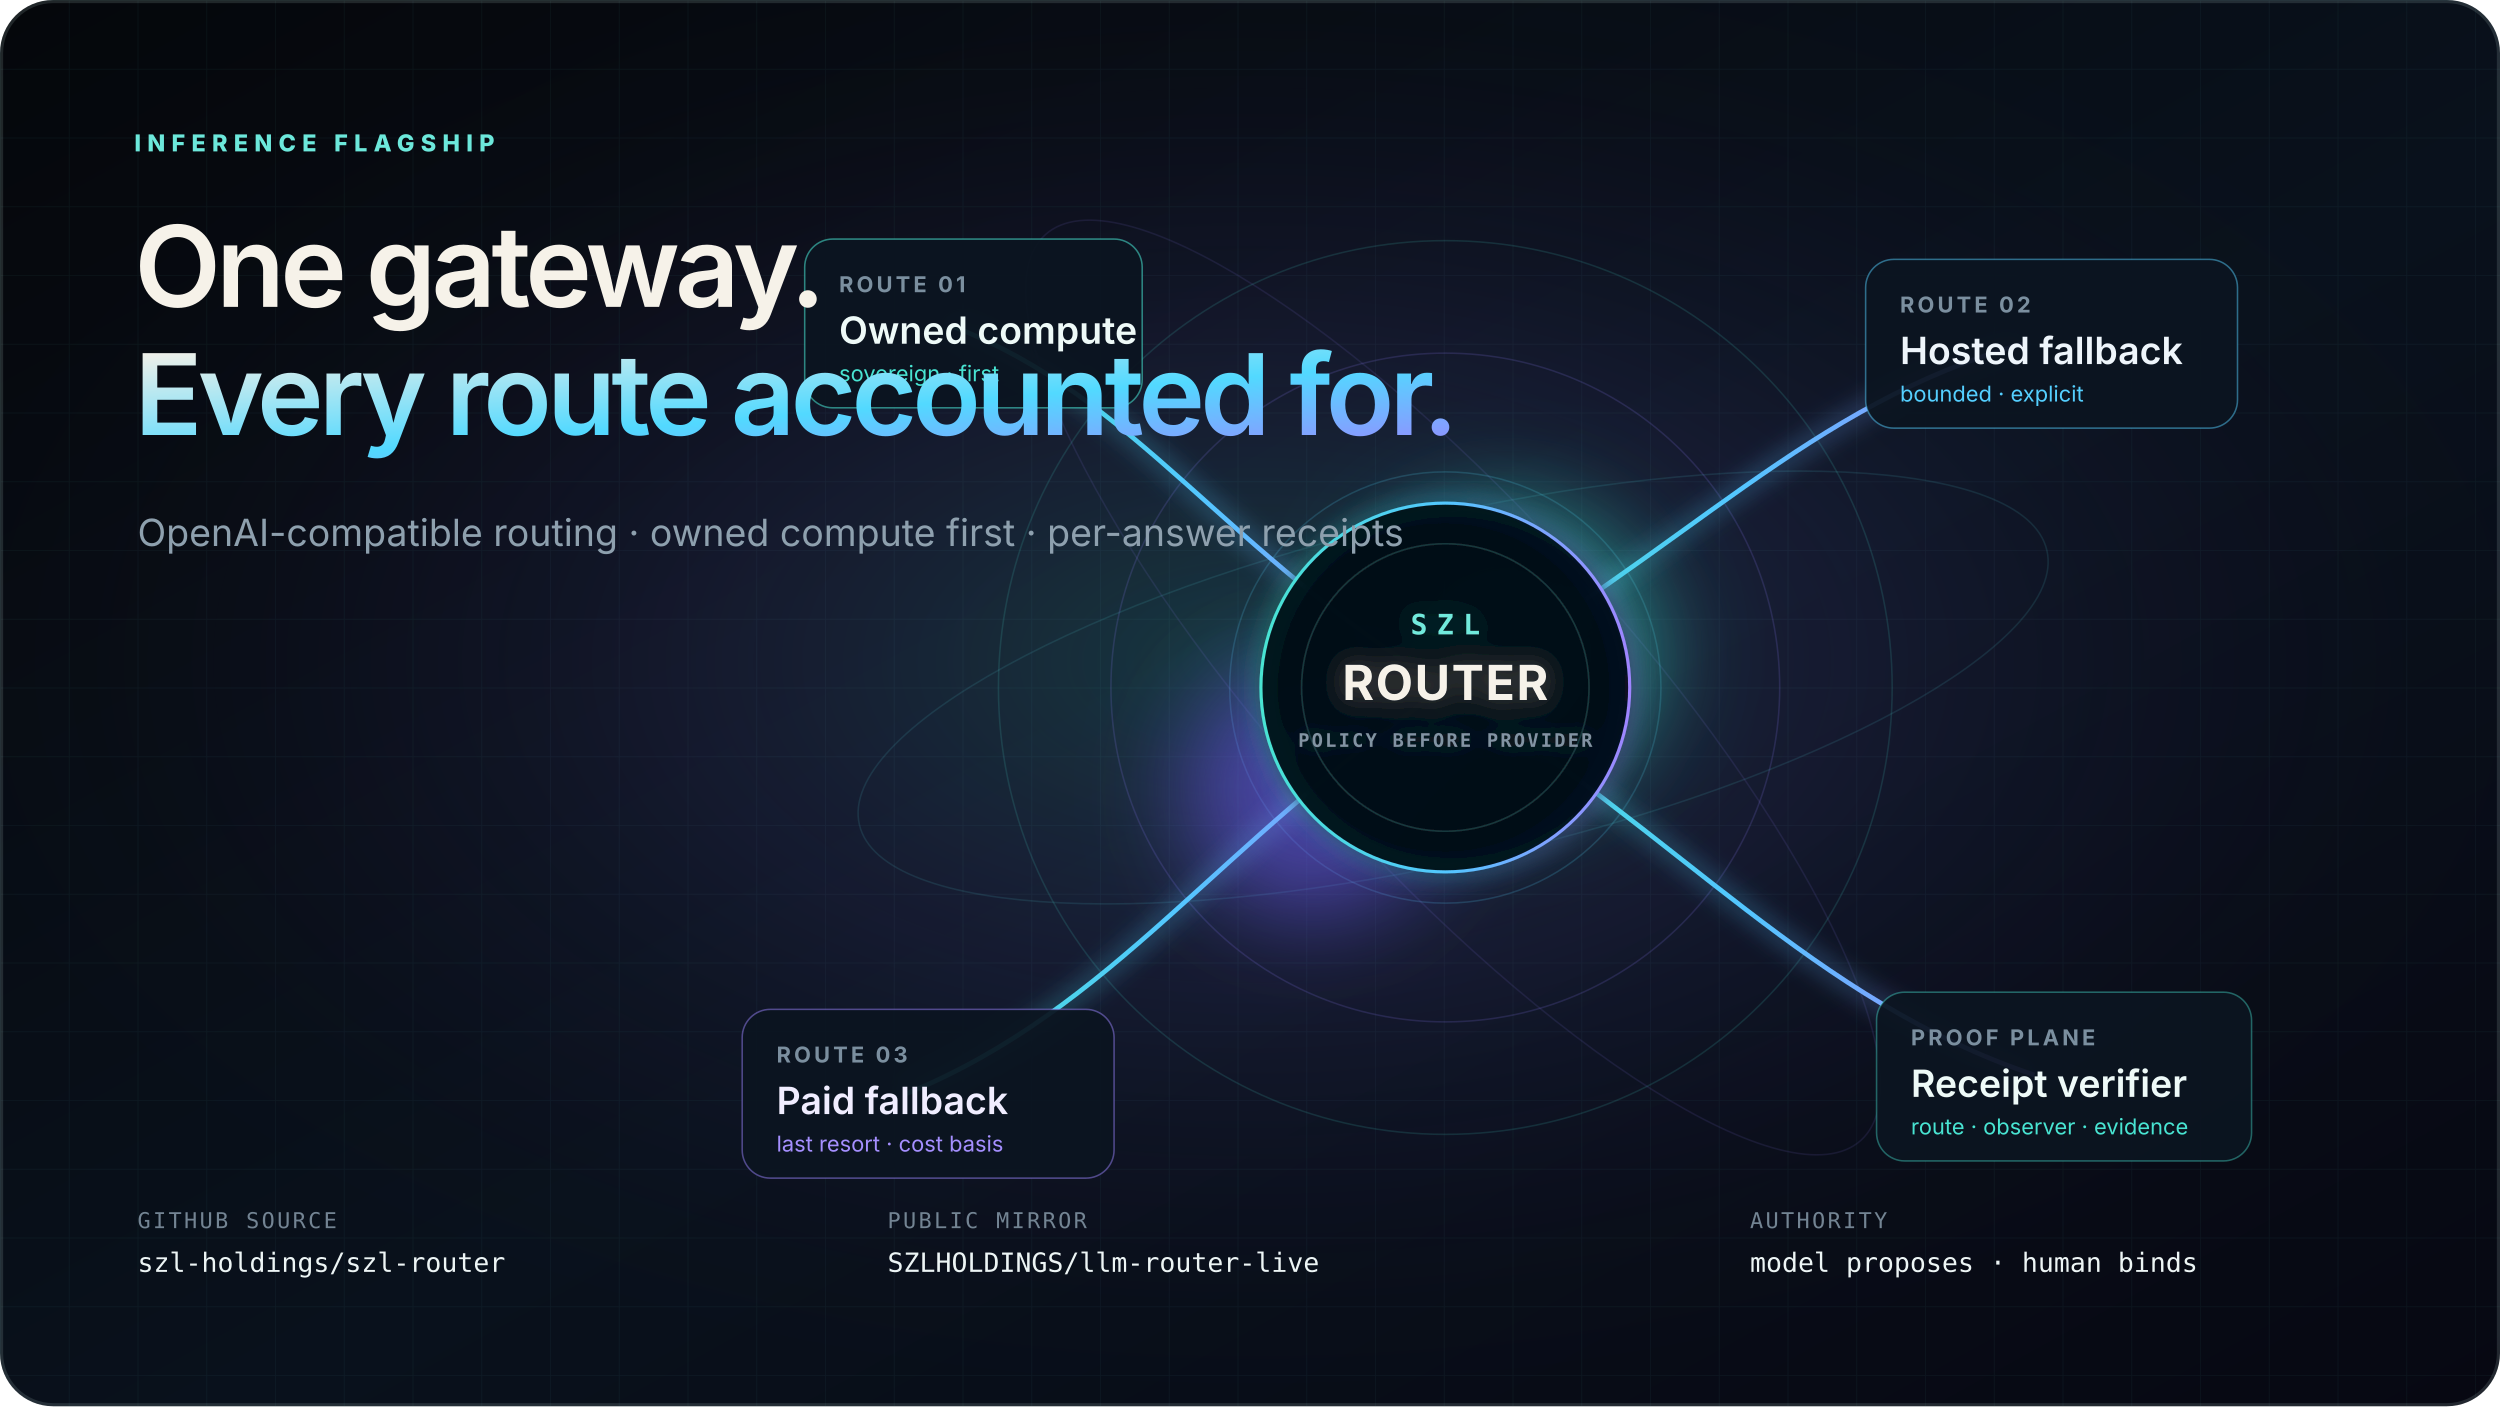
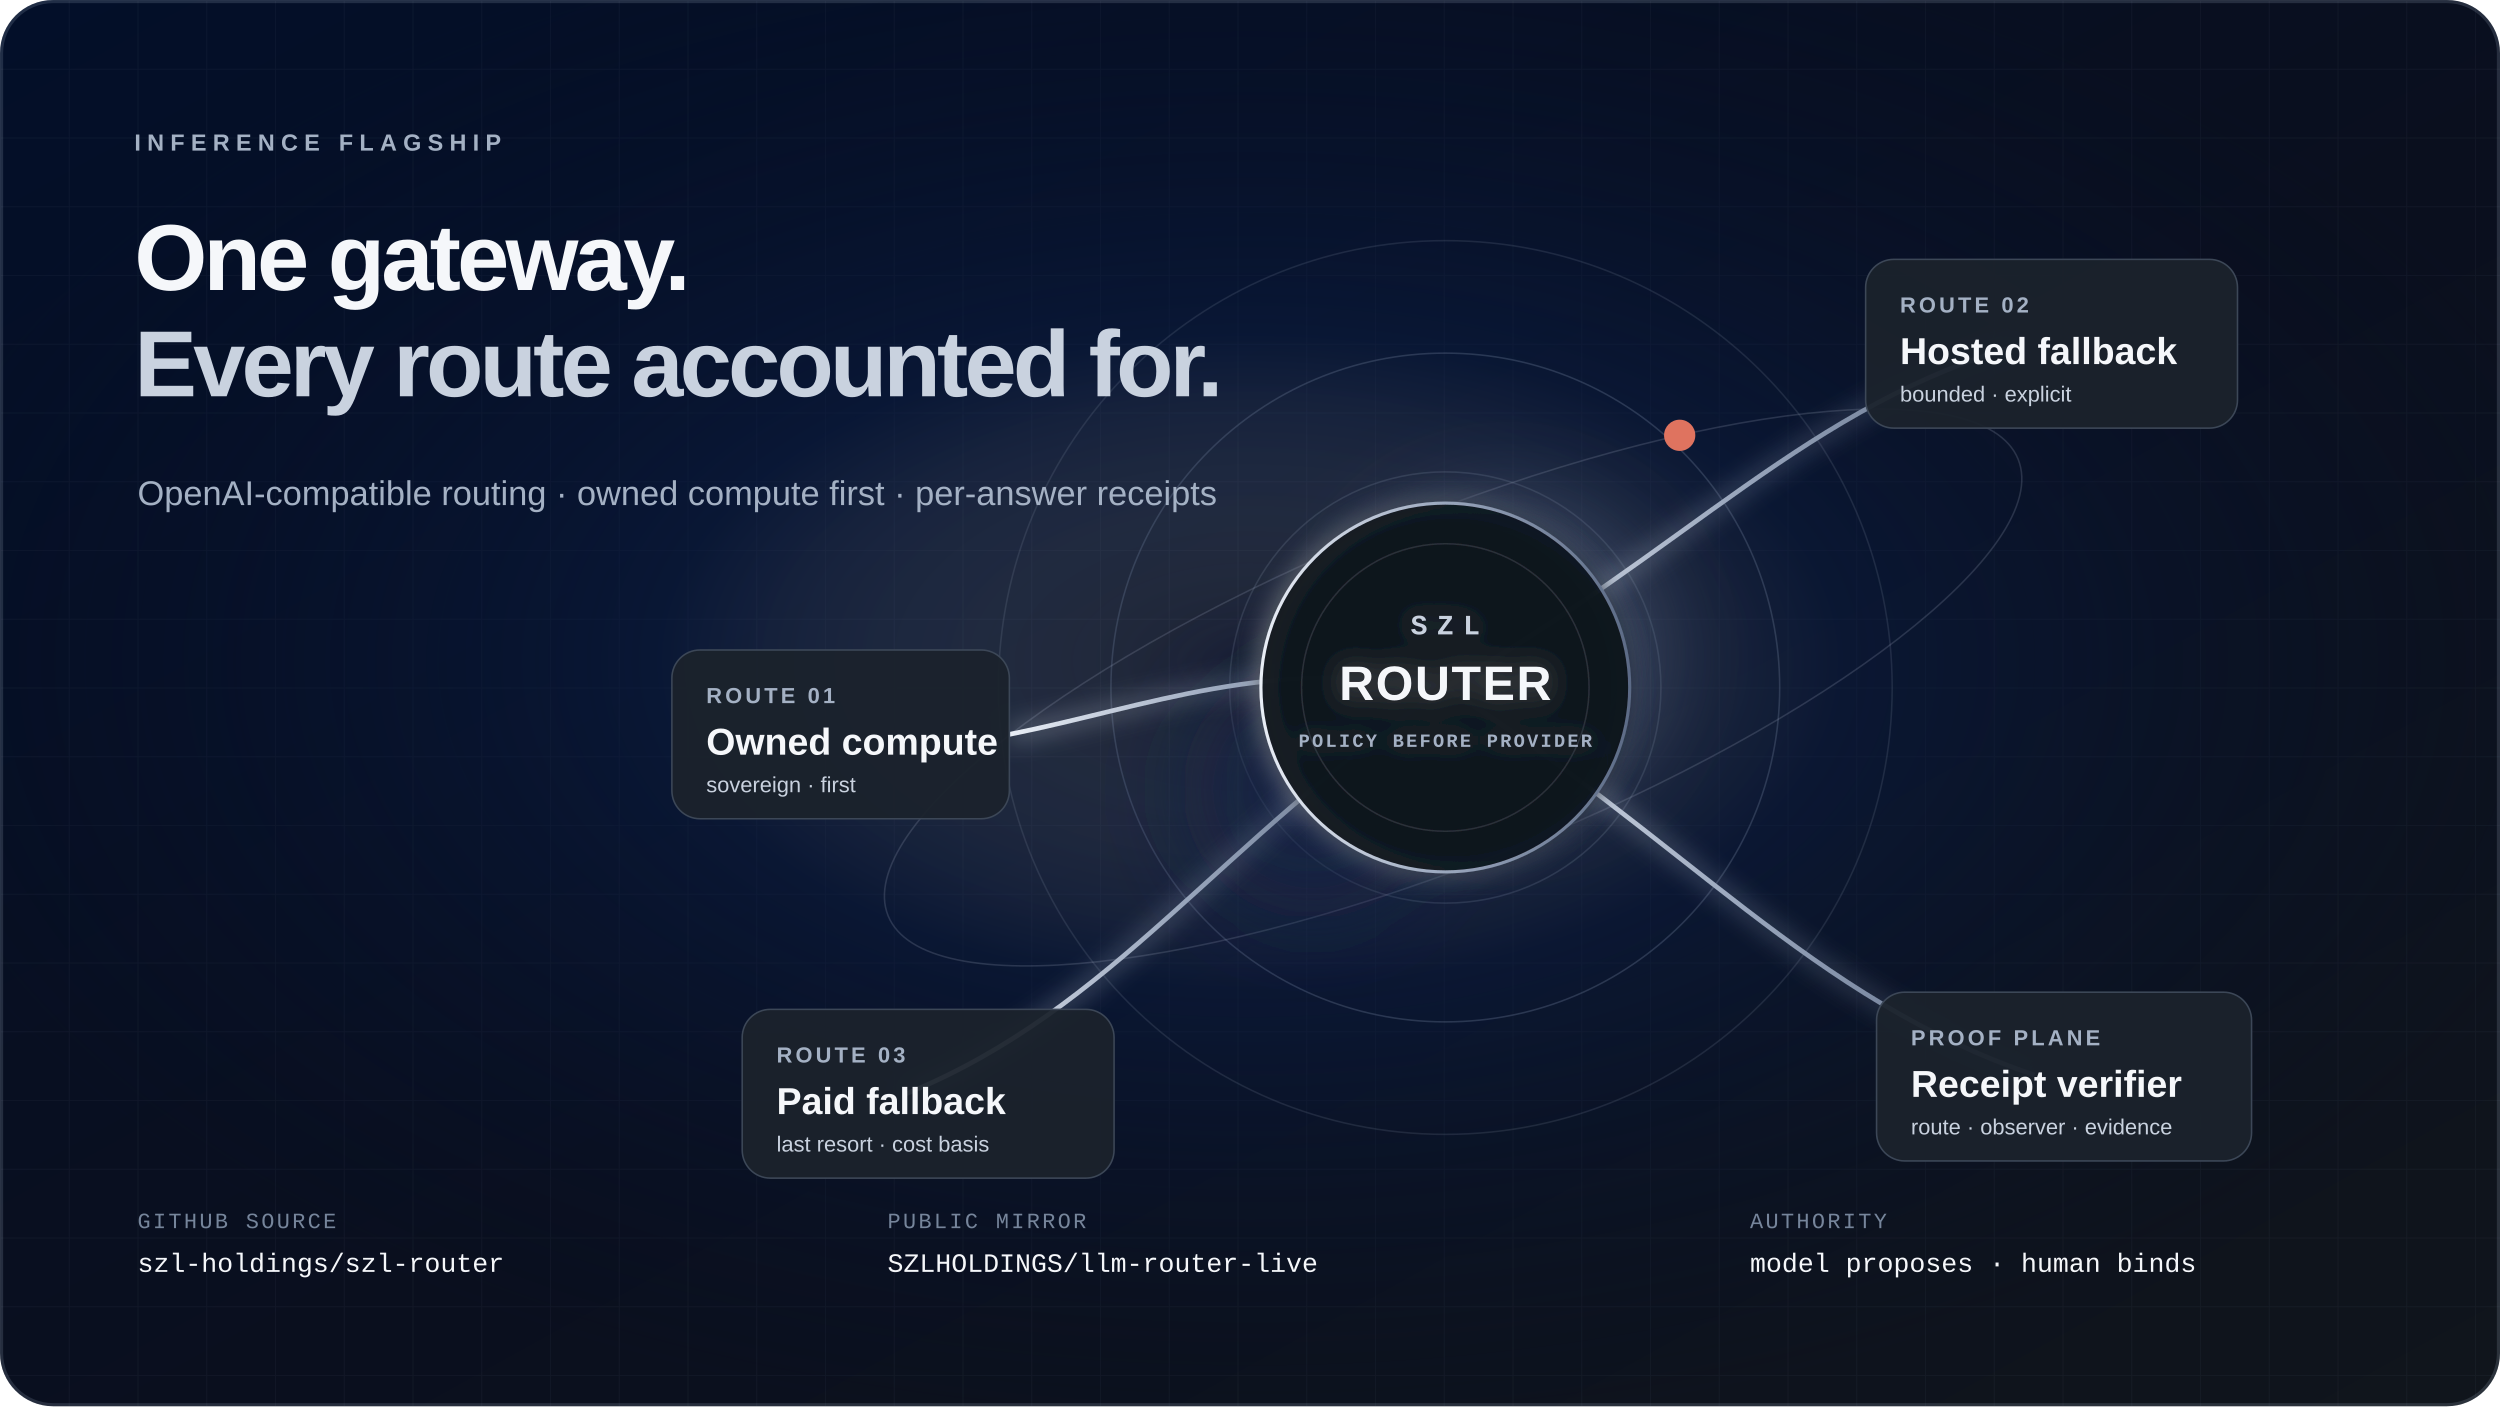
<svg xmlns="http://www.w3.org/2000/svg" width="1600" height="900" viewBox="0 0 1600 900" role="img" aria-labelledby="title desc">
  <defs>
    <linearGradient id="bg" x1="0" y1="0" x2="1" y2="1">
-       <stop offset="0" stop-color="#05070b" />
-       <stop offset="0.55" stop-color="#09111c" />
-       <stop offset="1" stop-color="#070812" />
+       <stop offset="0" stop-color="#030F29" />
+       <stop offset="0.55" stop-color="#0a0f1e" />
+       <stop offset="1" stop-color="#10151c" />
    </linearGradient>
    <radialGradient id="aura" cx="50%" cy="47%" r="56%">
-       <stop offset="0" stop-color="#48e4d2" stop-opacity="0.2" />
-       <stop offset="0.42" stop-color="#8e7cff" stop-opacity="0.09" />
-       <stop offset="1" stop-color="#05070b" stop-opacity="0" />
+       <stop offset="0" stop-color="#9AA7BD" stop-opacity="0.12" />
+       <stop offset="0.42" stop-color="#0a1e47" stop-opacity="0.5" />
+       <stop offset="1" stop-color="#030F29" stop-opacity="0" />
    </radialGradient>
    <linearGradient id="route" x1="0" y1="0" x2="1" y2="0">
-       <stop offset="0" stop-color="#48e4d2" />
-       <stop offset="0.5" stop-color="#52c7ff" />
-       <stop offset="1" stop-color="#9f85ff" />
-     </linearGradient>
-     <linearGradient id="mark" x1="0" y1="0" x2="1" y2="1">
-       <stop offset="0" stop-color="#f5f1e8" />
-       <stop offset="0.55" stop-color="#52d9ff" />
-       <stop offset="1" stop-color="#9b84ff" />
+       <stop offset="0" stop-color="#E9EEF6" />
+       <stop offset="0.5" stop-color="#9AA7BD" />
+       <stop offset="1" stop-color="#5C6B86" />
    </linearGradient>
    <pattern id="grid" width="44" height="44" patternUnits="userSpaceOnUse">
-       <path d="M44 0H0V44" fill="none" stroke="#5edee8" stroke-opacity="0.055" stroke-width="1" />
+       <path d="M44 0H0V44" fill="none" stroke="#9AA7BD" stroke-opacity="0.06" stroke-width="1" />
    </pattern>
    <filter id="glow" x="-50%" y="-50%" width="200%" height="200%">
      <feGaussianBlur stdDeviation="8" result="blur" />
      <feMerge>
        <feMergeNode in="blur" />
        <feMergeNode in="SourceGraphic" />
      </feMerge>
    </filter>
    <filter id="soft" x="-50%" y="-50%" width="200%" height="200%">
      <feGaussianBlur stdDeviation="30" />
    </filter>
  </defs>
  <rect width="1600" height="900" rx="34" fill="url(#bg)" />
  <rect width="1600" height="900" rx="34" fill="url(#grid)" />
  <rect width="1600" height="900" rx="34" fill="url(#aura)" />
-   <circle cx="925" cy="440" r="286" fill="none" stroke="#49dacb" stroke-opacity="0.15" />
-   <circle cx="925" cy="440" r="214" fill="none" stroke="#8f7cff" stroke-opacity="0.17" />
-   <circle cx="925" cy="440" r="138" fill="none" stroke="#55d9ff" stroke-opacity="0.18" />
-   <ellipse cx="930" cy="440" rx="390" ry="110" fill="none" stroke="#59e0e5" stroke-opacity="0.12" transform="rotate(-13 930 440)" />
-   <ellipse cx="930" cy="440" rx="390" ry="110" fill="none" stroke="#9980ff" stroke-opacity="0.11" transform="rotate(48 930 440)" />
+   <circle cx="925" cy="440" r="286" fill="none" stroke="#9AA7BD" stroke-opacity="0.15" />
+   <circle cx="925" cy="440" r="214" fill="none" stroke="#5C6B86" stroke-opacity="0.4" />
+   <circle cx="925" cy="440" r="138" fill="none" stroke="#9AA7BD" stroke-opacity="0.18" />
+   <ellipse cx="930" cy="440" rx="390" ry="110" fill="none" stroke="#9AA7BD" stroke-opacity="0.22" transform="rotate(-22 930 440)" />
+   <circle cx="1075" cy="278.6" r="10" fill="#DF735F" />
  <g opacity="0.52" filter="url(#soft)">
-     <circle cx="965" cy="418" r="95" fill="#38e6d0" />
-     <circle cx="840" cy="505" r="82" fill="#735aff" />
+     <circle cx="965" cy="418" r="95" fill="#5C6B86" />
+     <circle cx="840" cy="505" r="82" fill="#0a1e47" />
  </g>
  <g stroke="url(#route)" stroke-width="3" fill="none" filter="url(#glow)">
-     <path d="M925 440C782 352 728 255 610 209" />
+     <path d="M925 440C812 420 736 452 646 470" />
    <path d="M925 440C1080 352 1158 258 1295 220" />
    <path d="M925 440C778 540 714 645 580 700" />
    <path d="M925 440C1077 536 1160 640 1302 688" />
  </g>
-   <g font-family="Inter,Segoe UI,Arial,sans-serif">
-     <g transform="translate(515 153)">
-       <rect width="216" height="108" rx="18" fill="#0b1520" fill-opacity="0.94" stroke="#48e4d2" stroke-opacity="0.55" />
-       <text x="22" y="34" fill="#7b8f9f" font-size="14" font-weight="700" letter-spacing="2">ROUTE 01</text>
-       <text x="22" y="67" fill="#eefaf8" font-size="24" font-weight="600">Owned compute</text>
-       <text x="22" y="91" fill="#48e4d2" font-size="14">sovereign · first</text>
+   <g font-family="system-ui, -apple-system, 'Segoe UI', 'Helvetica Neue', 'Liberation Sans', Arial, sans-serif">
+     <g transform="translate(430 416)">
+       <rect width="216" height="108" rx="18" fill="#1b222c" fill-opacity="0.94" stroke="#3c4757" />
+       <text x="22" y="34" fill="#a4b1c4" font-size="14" font-weight="700" letter-spacing="2">ROUTE 01</text>
+       <text x="22" y="67" fill="#f5f7fa" font-size="24" font-weight="600">Owned compute</text>
+       <text x="22" y="91" fill="#c9d2df" font-size="14">sovereign · first</text>
    </g>
    <g transform="translate(1194 166)">
-       <rect width="238" height="108" rx="18" fill="#0b1520" fill-opacity="0.94" stroke="#54cfff" stroke-opacity="0.48" />
-       <text x="22" y="34" fill="#7b8f9f" font-size="14" font-weight="700" letter-spacing="2">ROUTE 02</text>
-       <text x="22" y="67" fill="#eef5fb" font-size="24" font-weight="600">Hosted fallback</text>
-       <text x="22" y="91" fill="#54cfff" font-size="14">bounded · explicit</text>
+       <rect width="238" height="108" rx="18" fill="#1b222c" fill-opacity="0.94" stroke="#3c4757" />
+       <text x="22" y="34" fill="#a4b1c4" font-size="14" font-weight="700" letter-spacing="2">ROUTE 02</text>
+       <text x="22" y="67" fill="#f5f7fa" font-size="24" font-weight="600">Hosted fallback</text>
+       <text x="22" y="91" fill="#c9d2df" font-size="14">bounded · explicit</text>
    </g>
    <g transform="translate(475 646)">
-       <rect width="238" height="108" rx="18" fill="#0b1520" fill-opacity="0.94" stroke="#9b84ff" stroke-opacity="0.48" />
-       <text x="22" y="34" fill="#7b8f9f" font-size="14" font-weight="700" letter-spacing="2">ROUTE 03</text>
-       <text x="22" y="67" fill="#f0edff" font-size="24" font-weight="600">Paid fallback</text>
-       <text x="22" y="91" fill="#a58fff" font-size="14">last resort · cost basis</text>
+       <rect width="238" height="108" rx="18" fill="#1b222c" fill-opacity="0.94" stroke="#3c4757" />
+       <text x="22" y="34" fill="#a4b1c4" font-size="14" font-weight="700" letter-spacing="2">ROUTE 03</text>
+       <text x="22" y="67" fill="#f5f7fa" font-size="24" font-weight="600">Paid fallback</text>
+       <text x="22" y="91" fill="#c9d2df" font-size="14">last resort · cost basis</text>
    </g>
    <g transform="translate(1201 635)">
-       <rect width="240" height="108" rx="18" fill="#0b1520" fill-opacity="0.94" stroke="#48e4d2" stroke-opacity="0.4" />
-       <text x="22" y="34" fill="#7b8f9f" font-size="14" font-weight="700" letter-spacing="2">PROOF PLANE</text>
-       <text x="22" y="67" fill="#eefaf8" font-size="24" font-weight="600">Receipt verifier</text>
-       <text x="22" y="91" fill="#48e4d2" font-size="14">route · observer · evidence</text>
+       <rect width="240" height="108" rx="18" fill="#1b222c" fill-opacity="0.94" stroke="#3c4757" />
+       <text x="22" y="34" fill="#a4b1c4" font-size="14" font-weight="700" letter-spacing="2">PROOF PLANE</text>
+       <text x="22" y="67" fill="#f5f7fa" font-size="24" font-weight="600">Receipt verifier</text>
+       <text x="22" y="91" fill="#c9d2df" font-size="14">route · observer · evidence</text>
    </g>
  </g>
  <g transform="translate(805 320)" filter="url(#glow)">
-     <circle cx="120" cy="120" r="118" fill="#071019" fill-opacity="0.94" stroke="url(#route)" stroke-width="2" />
-     <circle cx="120" cy="120" r="92" fill="none" stroke="#6de9e3" stroke-opacity="0.18" />
-     <text x="120" y="86" text-anchor="middle" fill="#71eadc" font-family="ui-monospace,SFMono-Regular,Consolas,monospace" font-size="18" font-weight="700" letter-spacing="6">SZL</text>
-     <text x="120" y="128" text-anchor="middle" fill="#f6f2e9" font-family="Inter,Segoe UI,Arial,sans-serif" font-size="31" font-weight="650" letter-spacing="1">ROUTER</text>
-     <text x="120" y="158" text-anchor="middle" fill="#8294a3" font-family="ui-monospace,SFMono-Regular,Consolas,monospace" font-size="12" font-weight="600" letter-spacing="1.4">POLICY BEFORE PROVIDER</text>
+     <circle cx="120" cy="120" r="118" fill="#10151c" fill-opacity="0.94" stroke="url(#route)" stroke-width="2" />
+     <circle cx="120" cy="120" r="92" fill="none" stroke="#9AA7BD" stroke-opacity="0.18" />
+     <text x="120" y="86" text-anchor="middle" fill="#c9d2df" font-family="ui-monospace, 'SF Mono', 'Cascadia Code', 'JetBrains Mono', 'IBM Plex Mono', 'Liberation Mono', Menlo, Consolas, monospace" font-size="18" font-weight="700" letter-spacing="6">SZL</text>
+     <text x="120" y="128" text-anchor="middle" fill="#f5f7fa" font-family="system-ui, -apple-system, 'Segoe UI', 'Helvetica Neue', 'Liberation Sans', Arial, sans-serif" font-size="31" font-weight="650" letter-spacing="1">ROUTER</text>
+     <text x="120" y="158" text-anchor="middle" fill="#a4b1c4" font-family="ui-monospace, 'SF Mono', 'Cascadia Code', 'JetBrains Mono', 'IBM Plex Mono', 'Liberation Mono', Menlo, Consolas, monospace" font-size="12" font-weight="600" letter-spacing="1.4">POLICY BEFORE PROVIDER</text>
  </g>
-   <g transform="translate(86 86)" font-family="Inter,Segoe UI,Arial,sans-serif">
-     <text x="0" y="0" dominant-baseline="hanging" fill="#6ce8db" font-size="15" font-weight="800" letter-spacing="4">INFERENCE FLAGSHIP</text>
-     <text x="0" y="58" dominant-baseline="hanging" fill="#f6f2e9" font-size="72" font-weight="560" letter-spacing="-3">One gateway.</text>
-     <text x="0" y="140" dominant-baseline="hanging" fill="url(#mark)" font-size="72" font-weight="560" letter-spacing="-3">Every route accounted for.</text>
-     <text x="2" y="246" dominant-baseline="hanging" fill="#8ea0ae" font-size="24">OpenAI-compatible routing · owned compute first · per-answer receipts</text>
+   <g transform="translate(86 86)" font-family="system-ui, -apple-system, 'Segoe UI', 'Helvetica Neue', 'Liberation Sans', Arial, sans-serif">
+     <text x="0" y="0" dominant-baseline="hanging" fill="#a4b1c4" font-size="15" font-weight="800" letter-spacing="4">INFERENCE FLAGSHIP</text>
+     <text x="0" y="58" dominant-baseline="hanging" fill="#f5f7fa" font-size="60" font-weight="560" letter-spacing="-2.4">One gateway.</text>
+     <text x="0" y="126" dominant-baseline="hanging" fill="#c9d2df" font-size="60" font-weight="560" letter-spacing="-2.4">Every route accounted for.</text>
+     <text x="2" y="222" dominant-baseline="hanging" fill="#a4b1c4" font-size="22">OpenAI-compatible routing · owned compute first · per-answer receipts</text>
  </g>
-   <g transform="translate(88 786)" font-family="ui-monospace,SFMono-Regular,Consolas,monospace">
-     <text fill="#738493" font-size="14" letter-spacing="1.5">GITHUB SOURCE</text>
-     <text x="0" y="28" fill="#edf5f5" font-size="17">szl-holdings/szl-router</text>
-     <text x="480" fill="#738493" font-size="14" letter-spacing="1.5">PUBLIC MIRROR</text>
-     <text x="480" y="28" fill="#edf5f5" font-size="17">SZLHOLDINGS/llm-router-live</text>
-     <text x="1032" fill="#738493" font-size="14" letter-spacing="1.5">AUTHORITY</text>
-     <text x="1032" y="28" fill="#edf5f5" font-size="17">model proposes · human binds</text>
+   <g transform="translate(88 786)" font-family="ui-monospace, 'SF Mono', 'Cascadia Code', 'JetBrains Mono', 'IBM Plex Mono', 'Liberation Mono', Menlo, Consolas, monospace">
+     <text fill="#76859b" font-size="14" letter-spacing="1.5">GITHUB SOURCE</text>
+     <text x="0" y="28" fill="#f5f7fa" font-size="17">szl-holdings/szl-router</text>
+     <text x="480" fill="#76859b" font-size="14" letter-spacing="1.5">PUBLIC MIRROR</text>
+     <text x="480" y="28" fill="#f5f7fa" font-size="17">SZLHOLDINGS/llm-router-live</text>
+     <text x="1032" fill="#76859b" font-size="14" letter-spacing="1.5">AUTHORITY</text>
+     <text x="1032" y="28" fill="#f5f7fa" font-size="17">model proposes · human binds</text>
  </g>
-   <rect x="1" y="1" width="1598" height="898" rx="33" fill="none" stroke="#d8f7f2" stroke-opacity="0.13" stroke-width="2" />
+   <rect x="1" y="1" width="1598" height="898" rx="33" fill="none" stroke="#9AA7BD" stroke-opacity="0.2" stroke-width="2" />
</svg>
